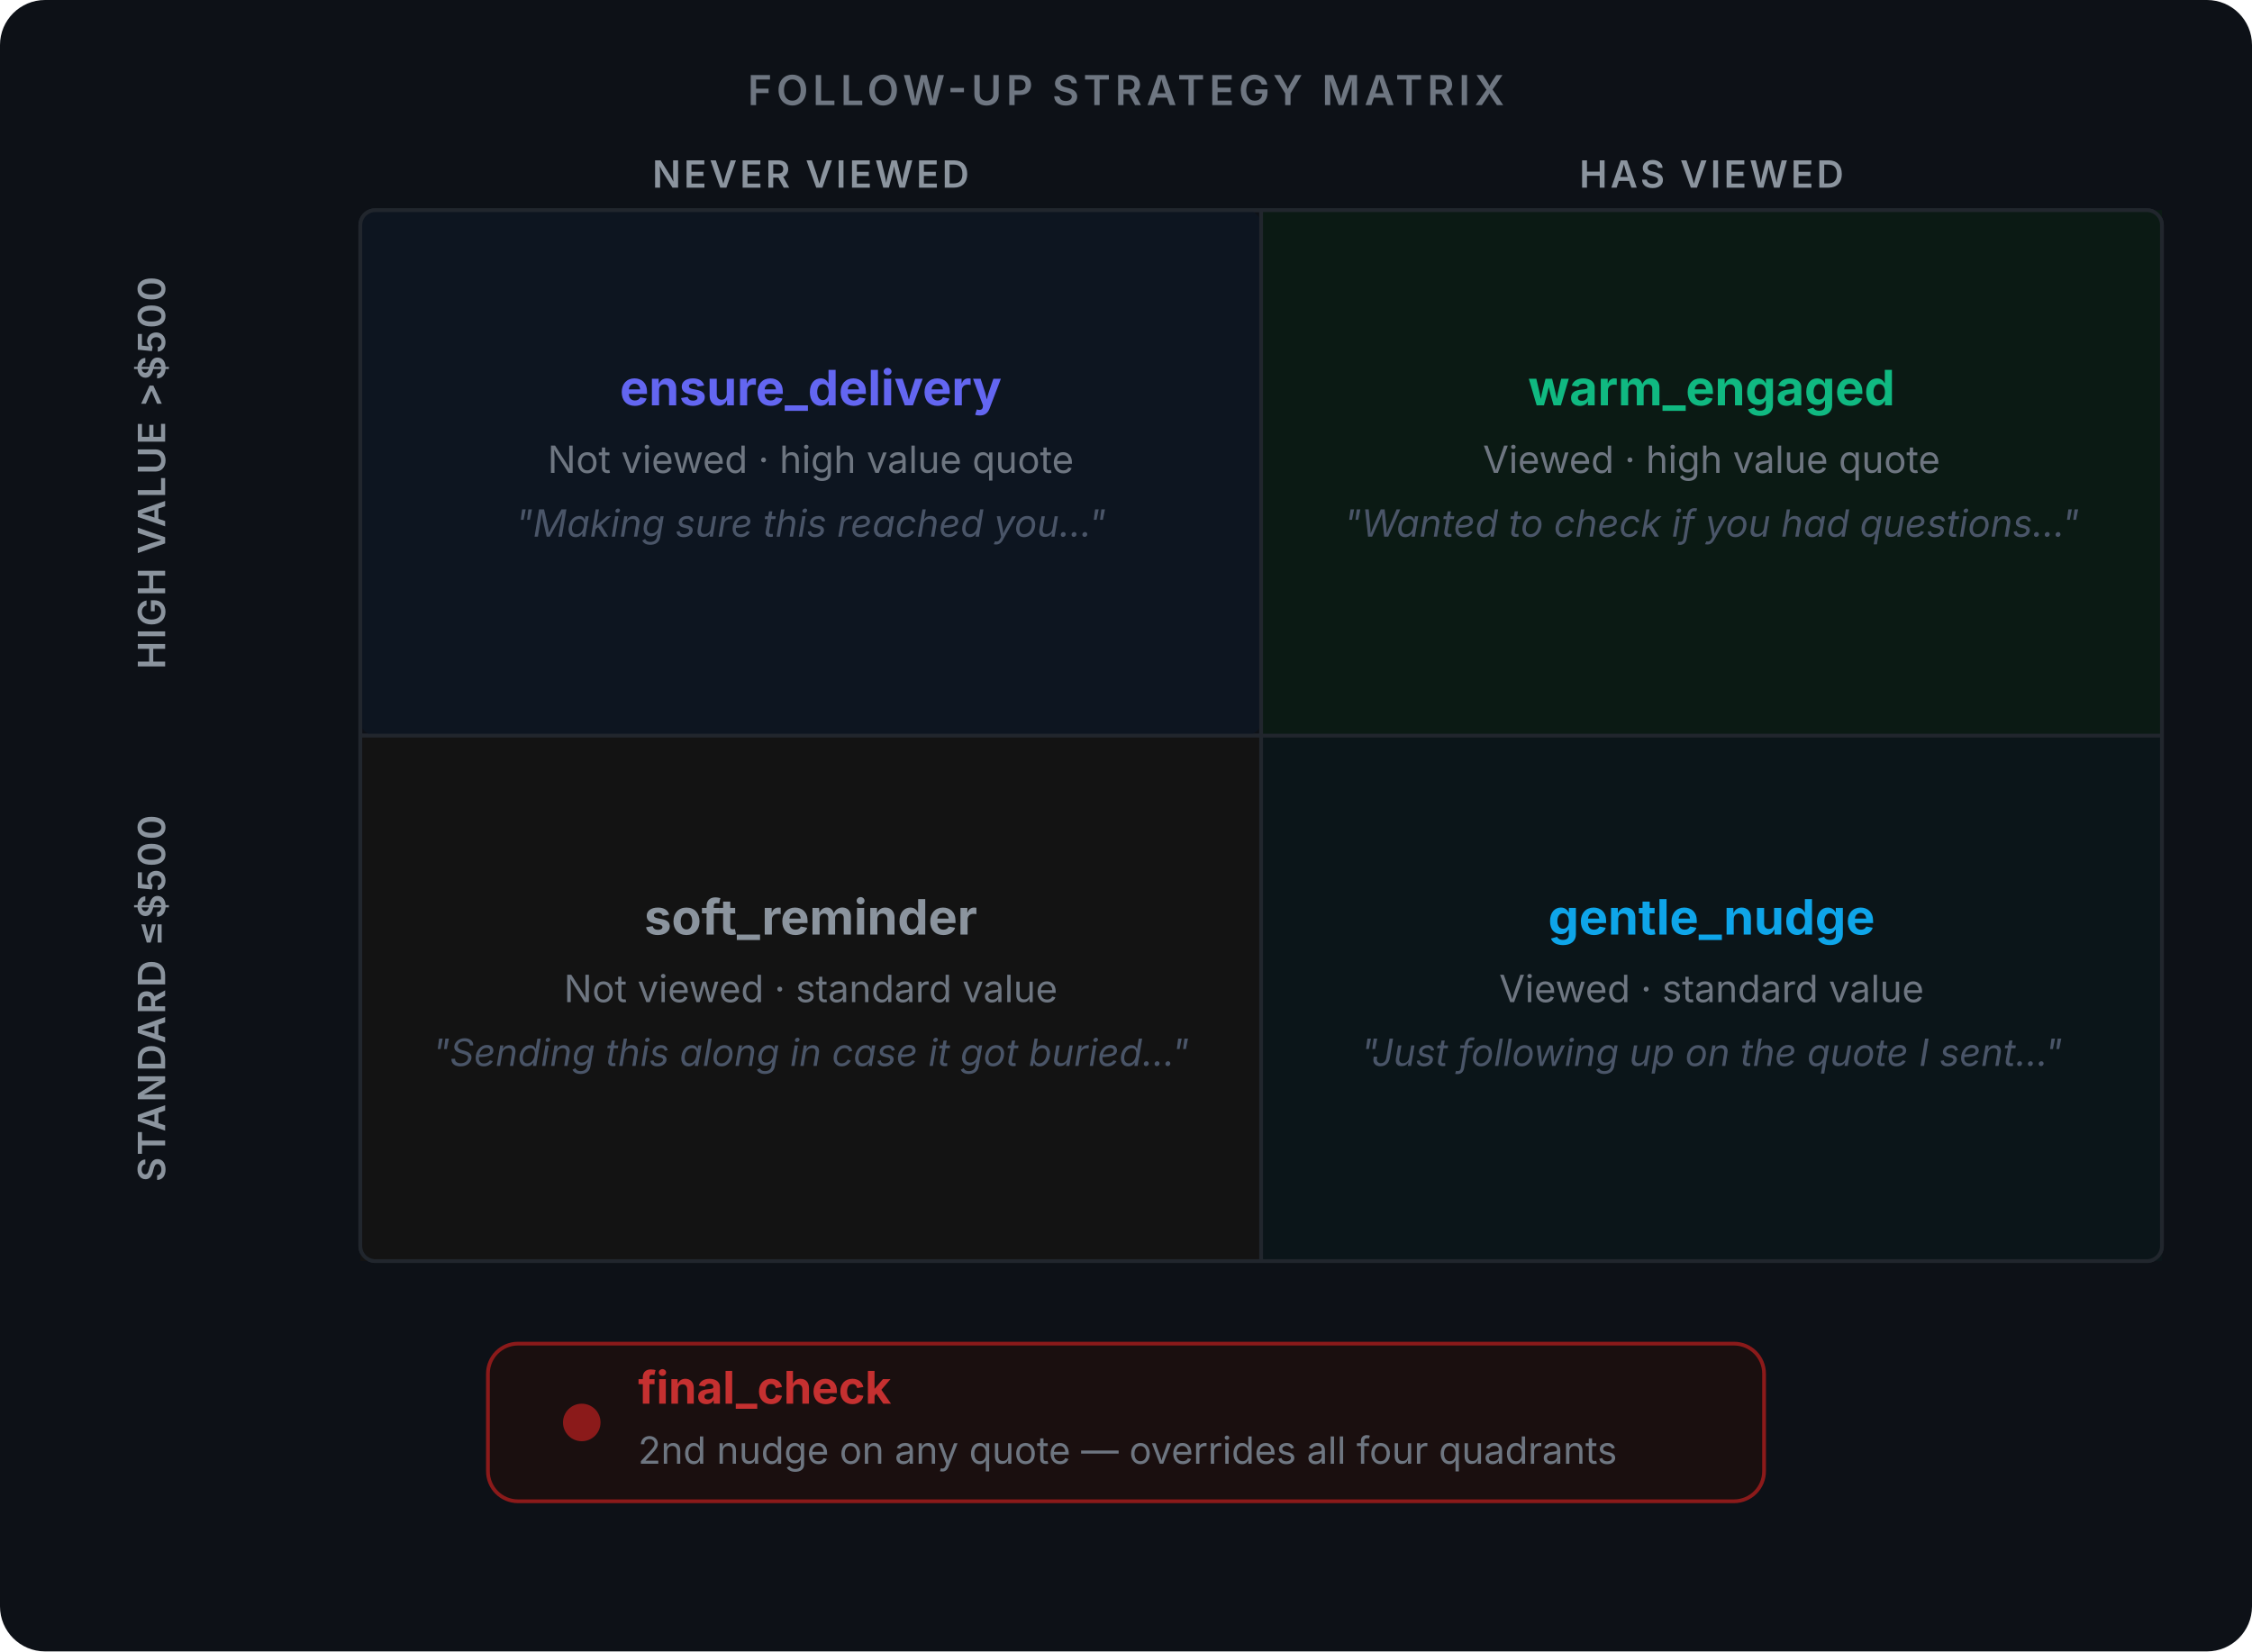
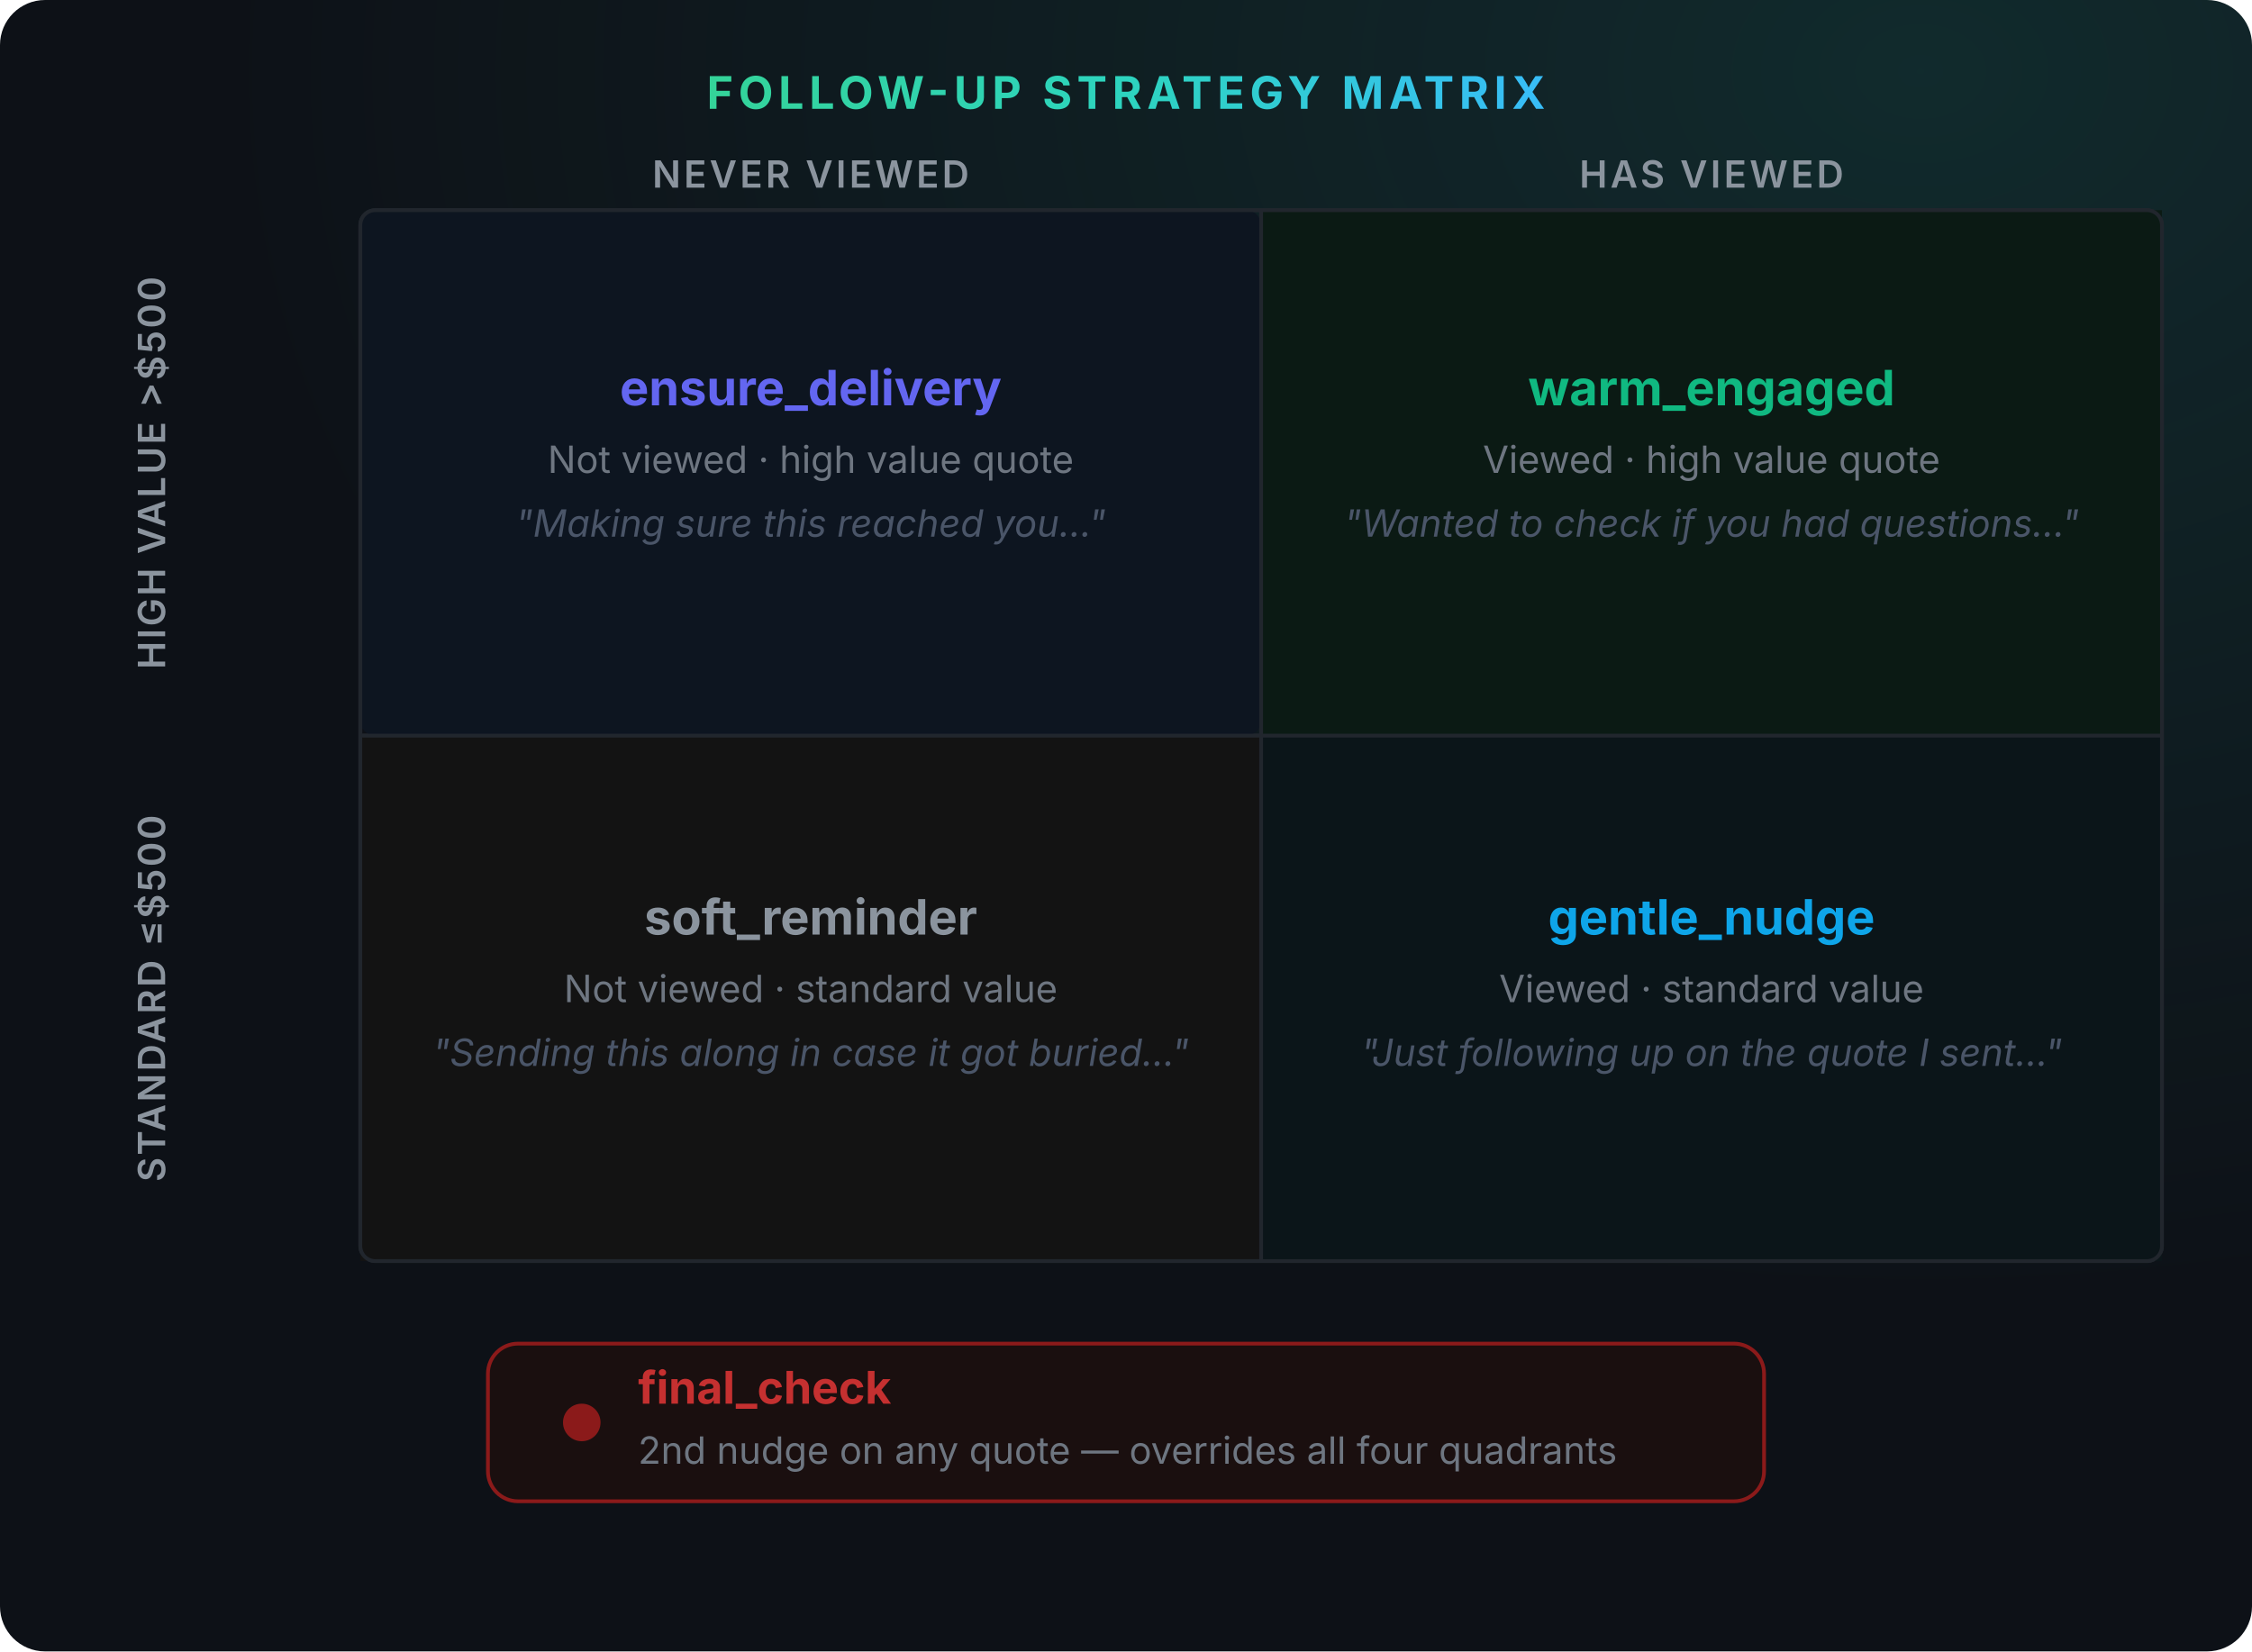
<svg xmlns="http://www.w3.org/2000/svg" viewBox="0 0 600 440" width="600" height="440">
  <defs>
+     <radialGradient id="glow" cx="0.85" cy="0.04" r="0.75">
+       <stop offset="0" stop-color="#2dd4bf" stop-opacity="0.13" />
+       <stop offset="1" stop-color="#2dd4bf" stop-opacity="0" />
+     </radialGradient>
+     <linearGradient id="accent" x1="0" y1="0" x2="1" y2="0">
+       <stop offset="0" stop-color="#34d399" />
+       <stop offset="0.5" stop-color="#2dd4bf" />
+       <stop offset="1" stop-color="#38bdf8" />
+     </linearGradient>
    <style>
      .label { font-family: 'Inter', -apple-system, 'Segoe UI', sans-serif; }
    </style>
  </defs>
  <rect width="600" height="440" rx="12" fill="#0D1117" />
-   <text x="300" y="28" class="label" font-size="11" font-weight="600" fill="#6E7681" text-anchor="middle" letter-spacing="1.2">FOLLOW-UP STRATEGY MATRIX</text>
+   <rect width="600" height="440" rx="12" fill="url(#glow)" />
+   <text x="300" y="29" class="label" font-size="12" font-weight="700" fill="url(#accent)" text-anchor="middle" letter-spacing="1.4">FOLLOW-UP STRATEGY MATRIX</text>
  <text x="216" y="50" class="label" font-size="10" font-weight="600" fill="#8B949E" text-anchor="middle" letter-spacing="0.8">NEVER VIEWED</text>
  <text x="456" y="50" class="label" font-size="10" font-weight="600" fill="#8B949E" text-anchor="middle" letter-spacing="0.8">HAS VIEWED</text>
  <text transform="rotate(-90, 44, 126)" x="44" y="126" class="label" font-size="10" font-weight="600" fill="#8B949E" text-anchor="middle" letter-spacing="0.6">HIGH VALUE  &gt;$500</text>
  <text transform="rotate(-90, 44, 266)" x="44" y="266" class="label" font-size="10" font-weight="600" fill="#8B949E" text-anchor="middle" letter-spacing="0.6">STANDARD  ≤$500</text>
  <rect x="96" y="56" width="480" height="280" rx="4" fill="none" stroke="#21262D" stroke-width="1" />
  <line x1="336" y1="56" x2="336" y2="336" stroke="#21262D" stroke-width="1" />
  <line x1="96" y1="196" x2="576" y2="196" stroke="#21262D" stroke-width="1" />
  <rect x="96" y="56" width="240" height="140" rx="4" fill="#0D1520" clip-path="none" />
  <rect x="336" y="56" width="240" height="140" fill="#0B1A14" />
  <rect x="96" y="196" width="240" height="140" fill="#131313" />
  <rect x="336" y="196" width="240" height="140" fill="#0B1519" />
  <text x="216" y="108" class="label" font-size="13" font-weight="700" fill="#6366F1" text-anchor="middle">ensure_delivery</text>
  <text x="216" y="126" class="label" font-size="10" fill="#6E7681" text-anchor="middle">Not viewed · high value quote</text>
  <text x="216" y="143" class="label" font-size="10" fill="#4A5568" text-anchor="middle" font-style="italic">"Making sure this reached you…"</text>
  <text x="456" y="108" class="label" font-size="13" font-weight="700" fill="#10B981" text-anchor="middle">warm_engaged</text>
  <text x="456" y="126" class="label" font-size="10" fill="#6E7681" text-anchor="middle">Viewed · high value quote</text>
  <text x="456" y="143" class="label" font-size="10" fill="#4A5568" text-anchor="middle" font-style="italic">"Wanted to check if you had questions…"</text>
  <text x="216" y="249" class="label" font-size="13" font-weight="700" fill="#8B949E" text-anchor="middle">soft_reminder</text>
  <text x="216" y="267" class="label" font-size="10" fill="#6E7681" text-anchor="middle">Not viewed · standard value</text>
  <text x="216" y="284" class="label" font-size="10" fill="#4A5568" text-anchor="middle" font-style="italic">"Sending this along in case it got buried…"</text>
  <text x="456" y="249" class="label" font-size="13" font-weight="700" fill="#0EA5E9" text-anchor="middle">gentle_nudge</text>
  <text x="456" y="267" class="label" font-size="10" fill="#6E7681" text-anchor="middle">Viewed · standard value</text>
  <text x="456" y="284" class="label" font-size="10" fill="#4A5568" text-anchor="middle" font-style="italic">"Just following up on the quote I sent…"</text>
  <rect x="96" y="56" width="480" height="280" rx="4" fill="none" stroke="#21262D" stroke-width="1" />
  <line x1="336" y1="56" x2="336" y2="336" stroke="#21262D" stroke-width="1" />
  <line x1="96" y1="196" x2="576" y2="196" stroke="#21262D" stroke-width="1" />
  <rect x="130" y="358" width="340" height="42" rx="8" fill="#1A0F0F" stroke="#8B1A1A" stroke-width="1" />
  <circle cx="155" cy="379" r="5" fill="#8B1A1A" />
  <text x="170" y="374" class="label" font-size="12" font-weight="700" fill="#C53030">final_check</text>
  <text x="170" y="390" class="label" font-size="10" fill="#6E7681">2nd nudge on any quote — overrides all four quadrants</text>
</svg>
